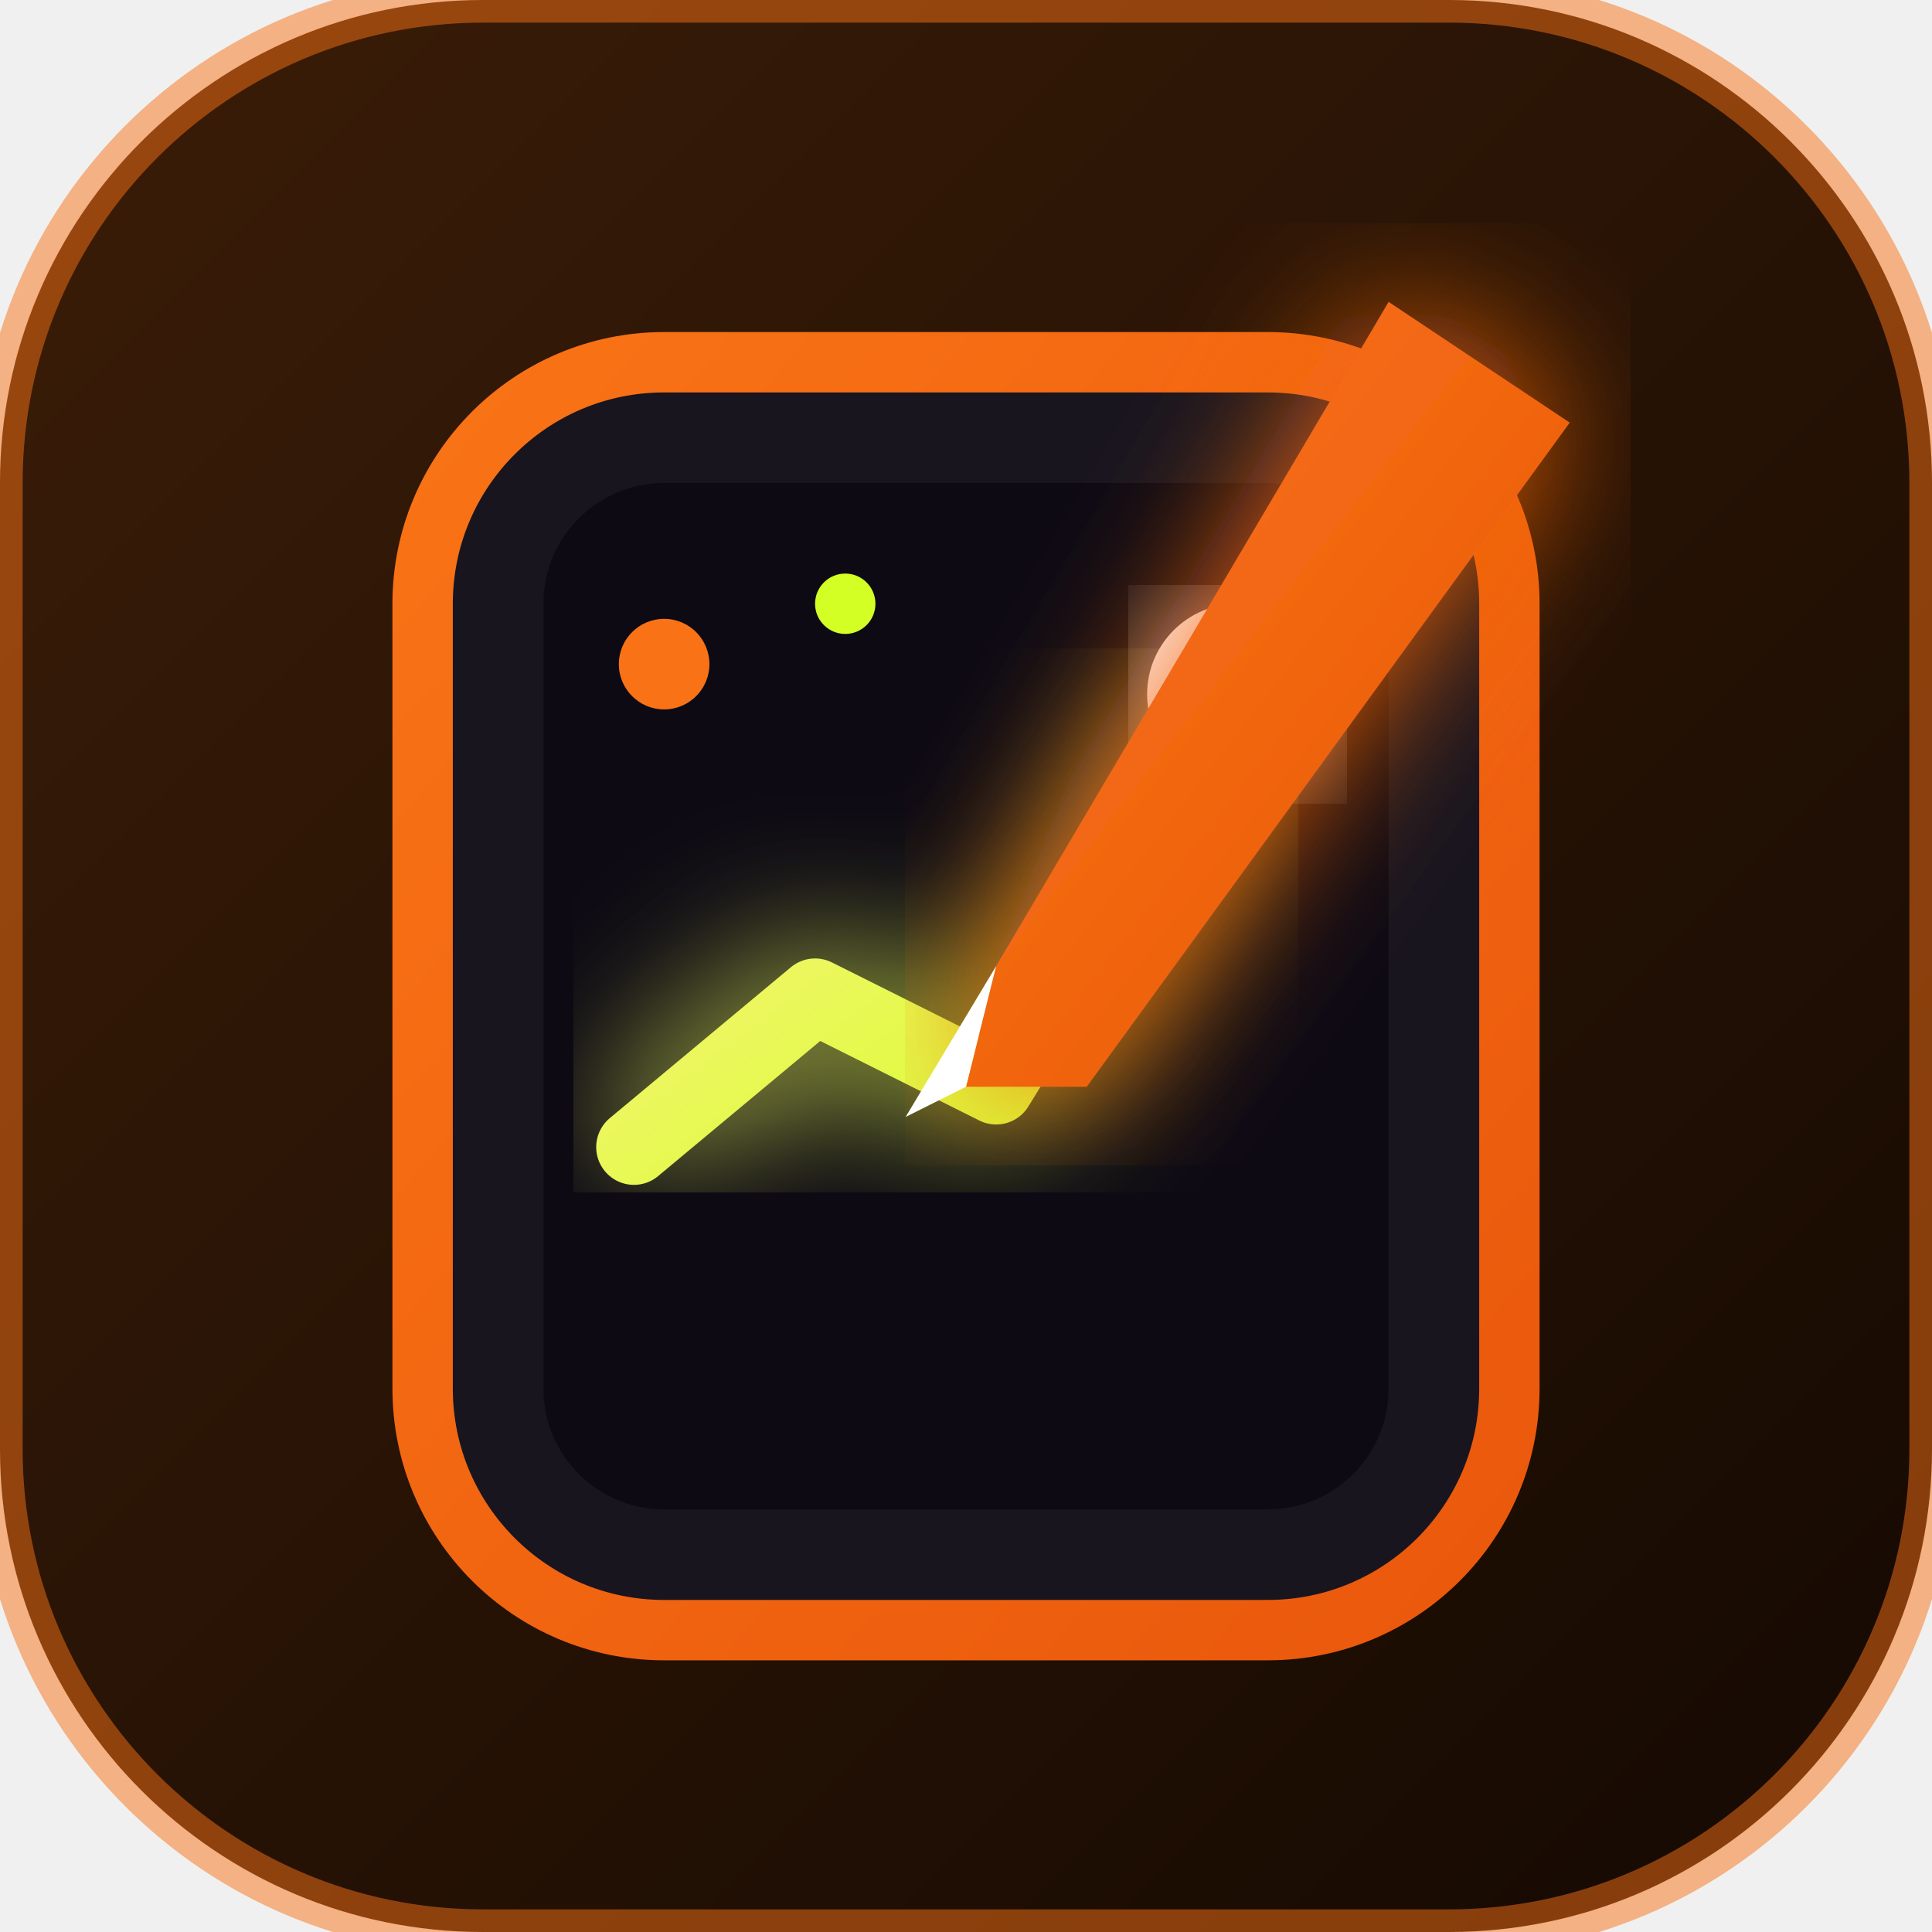
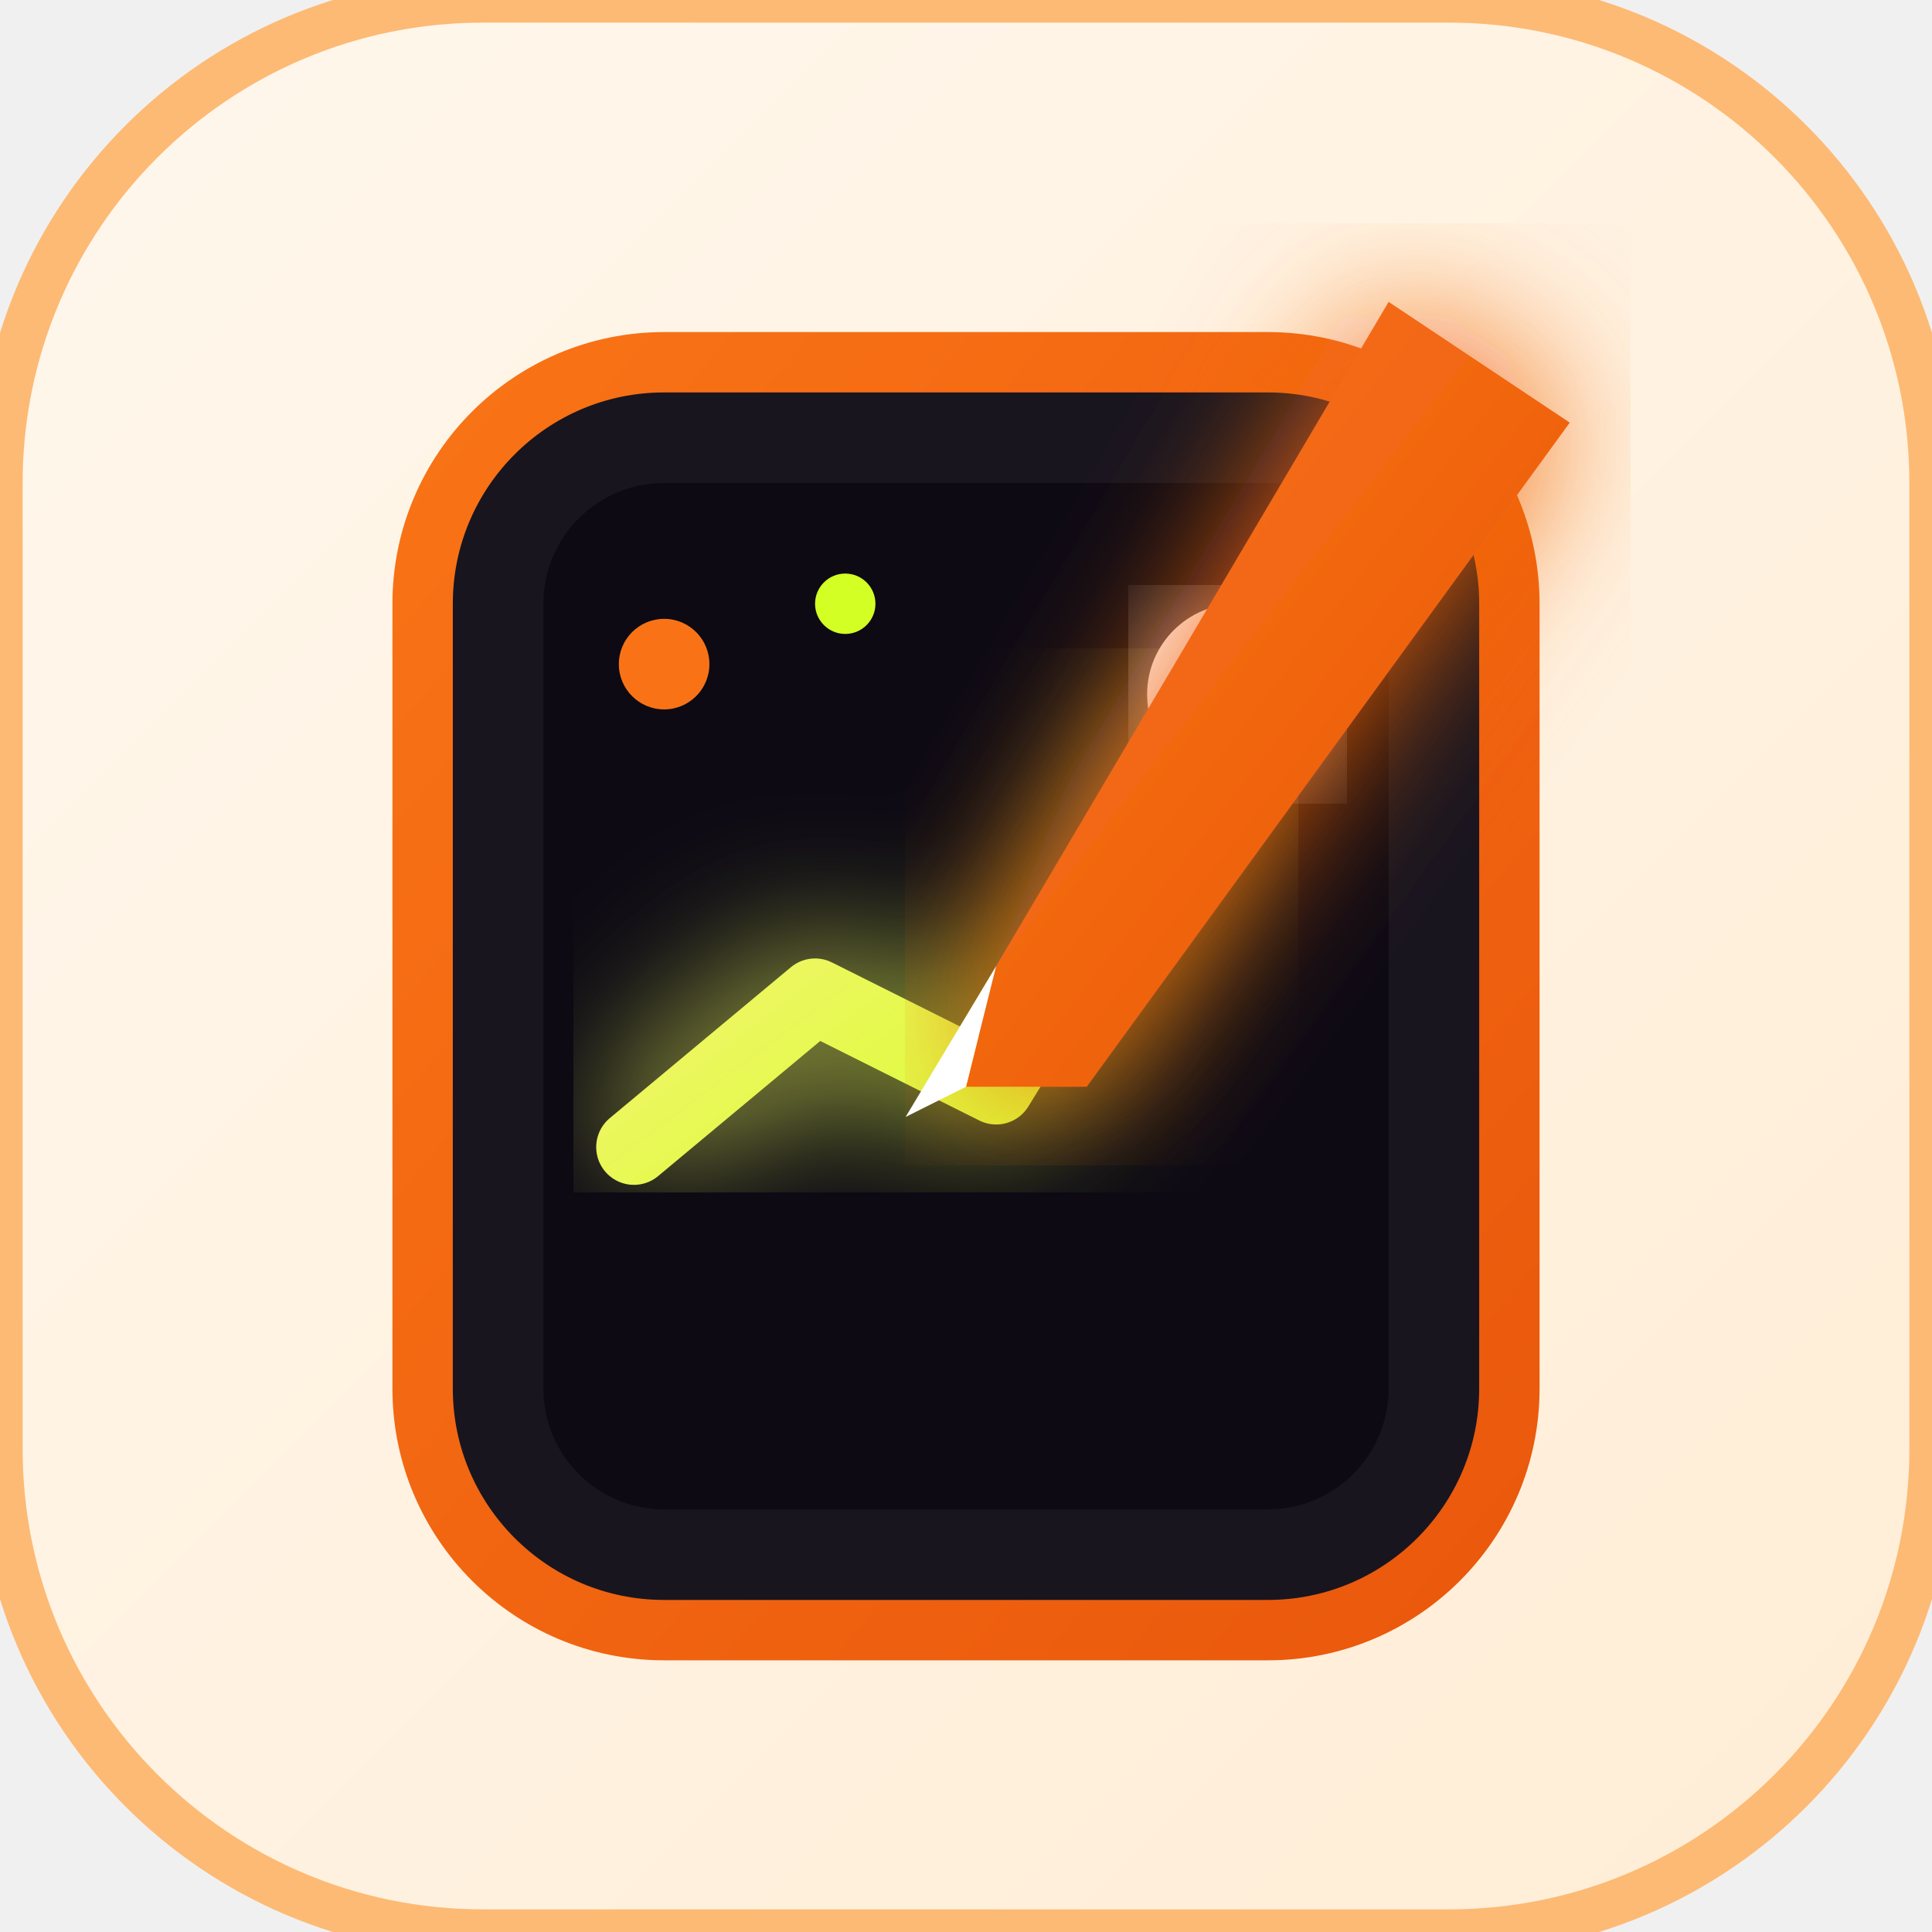
<svg xmlns="http://www.w3.org/2000/svg" viewBox="0 0 64 64" width="64" height="64">
  <defs>
    <linearGradient id="bl_bg" x1="0" y1="0" x2="1" y2="1">
-       <stop offset="0%" stop-color="#3b1d08" />
-       <stop offset="100%" stop-color="#140902" />
+       <stop offset="0%" stop-color="#fff7ed" />
+       <stop offset="100%" stop-color="#ffedd5" />
    </linearGradient>
    <linearGradient id="bl_card" x1="0" y1="0" x2="1" y2="1">
      <stop offset="0%" stop-color="#f97316" />
      <stop offset="100%" stop-color="#ea580c" />
    </linearGradient>
    <linearGradient id="bl_lime" x1="0" y1="0" x2="1" y2="1">
      <stop offset="0%" stop-color="#fef08a" />
      <stop offset="100%" stop-color="#d4ff24" />
    </linearGradient>
    <filter id="bl_glow">
      <feGaussianBlur stdDeviation="2.5" result="blur" />
      <feMerge>
        <feMergeNode in="blur" />
        <feMergeNode in="SourceGraphic" />
      </feMerge>
    </filter>
  </defs>
  <rect width="64" height="64" rx="16" fill="url(#bl_bg)" />
-   <rect width="64" height="64" rx="16" fill="none" stroke="rgba(249,115,22,0.5)" stroke-width="1.5" />
+   <rect width="64" height="64" rx="16" fill="none" stroke="#fdba74" stroke-width="1.5" />
  <rect x="14" y="12" width="36" height="42" rx="8" fill="#18151f" stroke="url(#bl_card)" stroke-width="2" />
  <rect x="18" y="16" width="28" height="34" rx="4" fill="#0d0a14" />
  <polyline points="21,38 27,33 33,36 41,23" fill="none" stroke="url(#bl_lime)" stroke-width="2.5" stroke-linecap="round" stroke-linejoin="round" filter="url(#bl_glow)" />
  <circle cx="41" cy="23" r="3" fill="#ffffff" filter="url(#bl_glow)" />
  <polygon points="46,10 52,14 36,36 32,36 33,32" fill="url(#bl_card)" filter="url(#bl_glow)" />
  <polygon points="32,36 33,32 30,37" fill="#ffffff" />
  <circle cx="22" cy="22" r="1.5" fill="#f97316" />
  <circle cx="28" cy="20" r="1" fill="#d4ff24" />
</svg>
